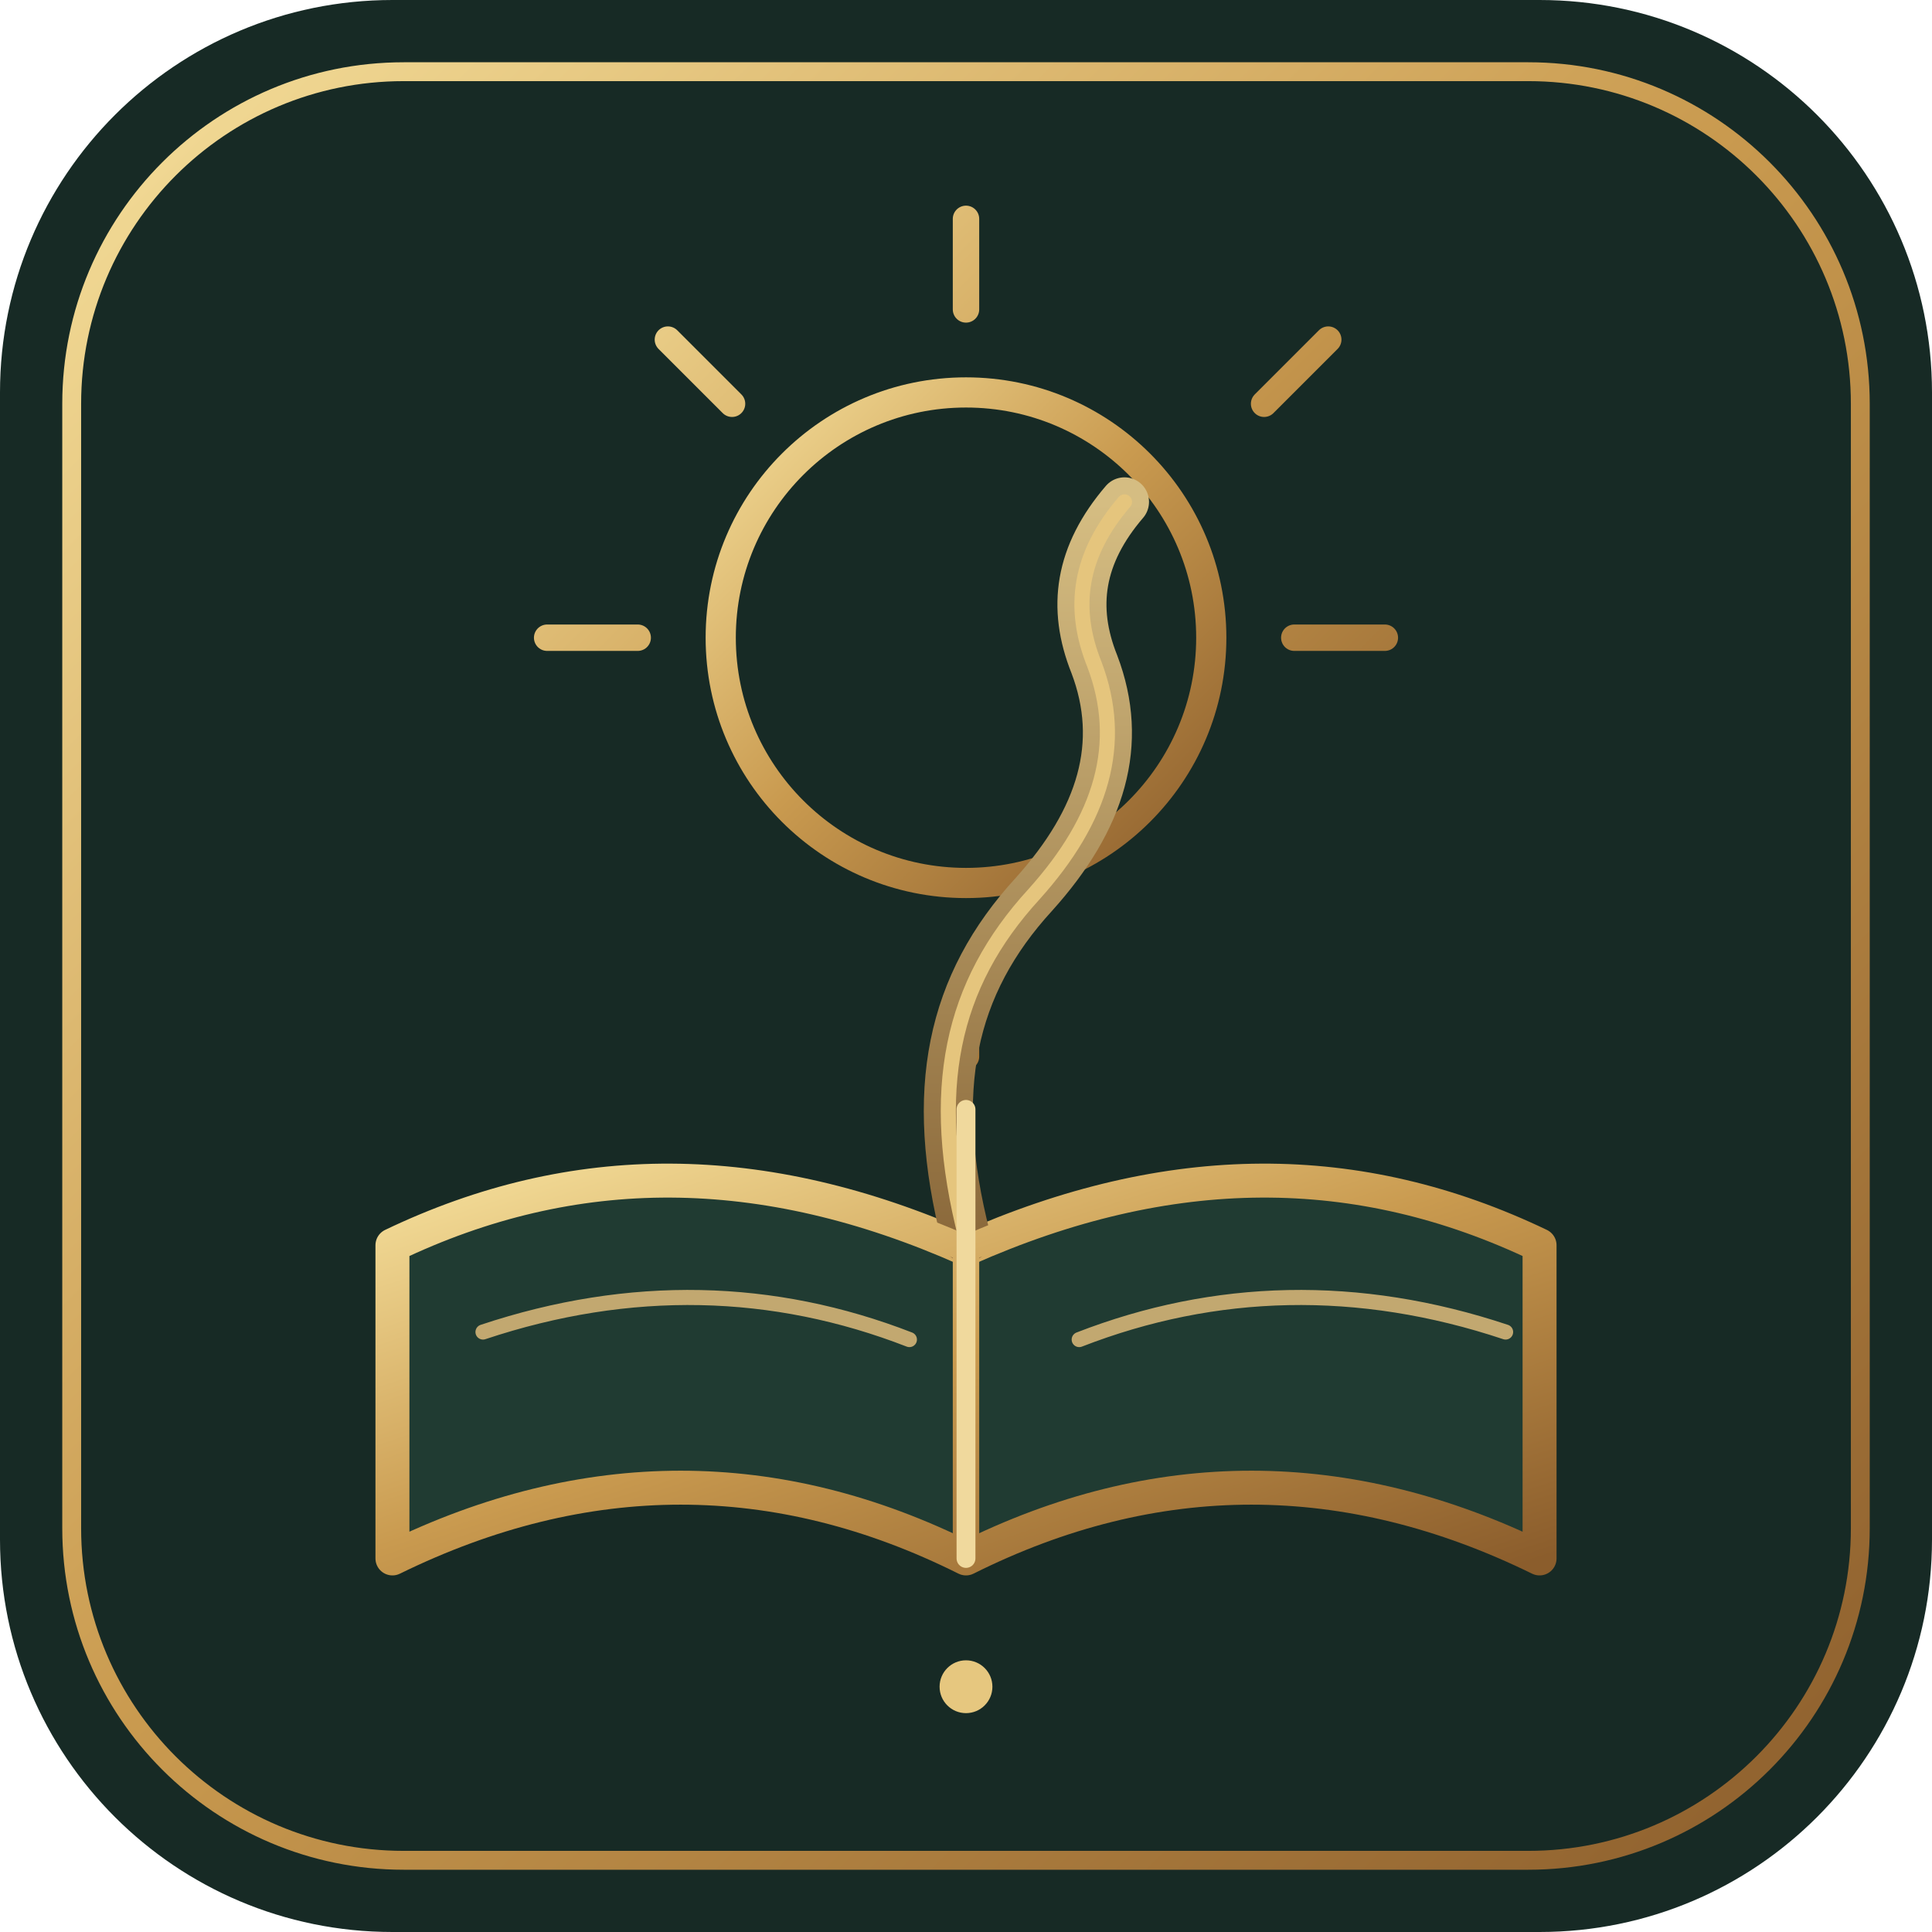
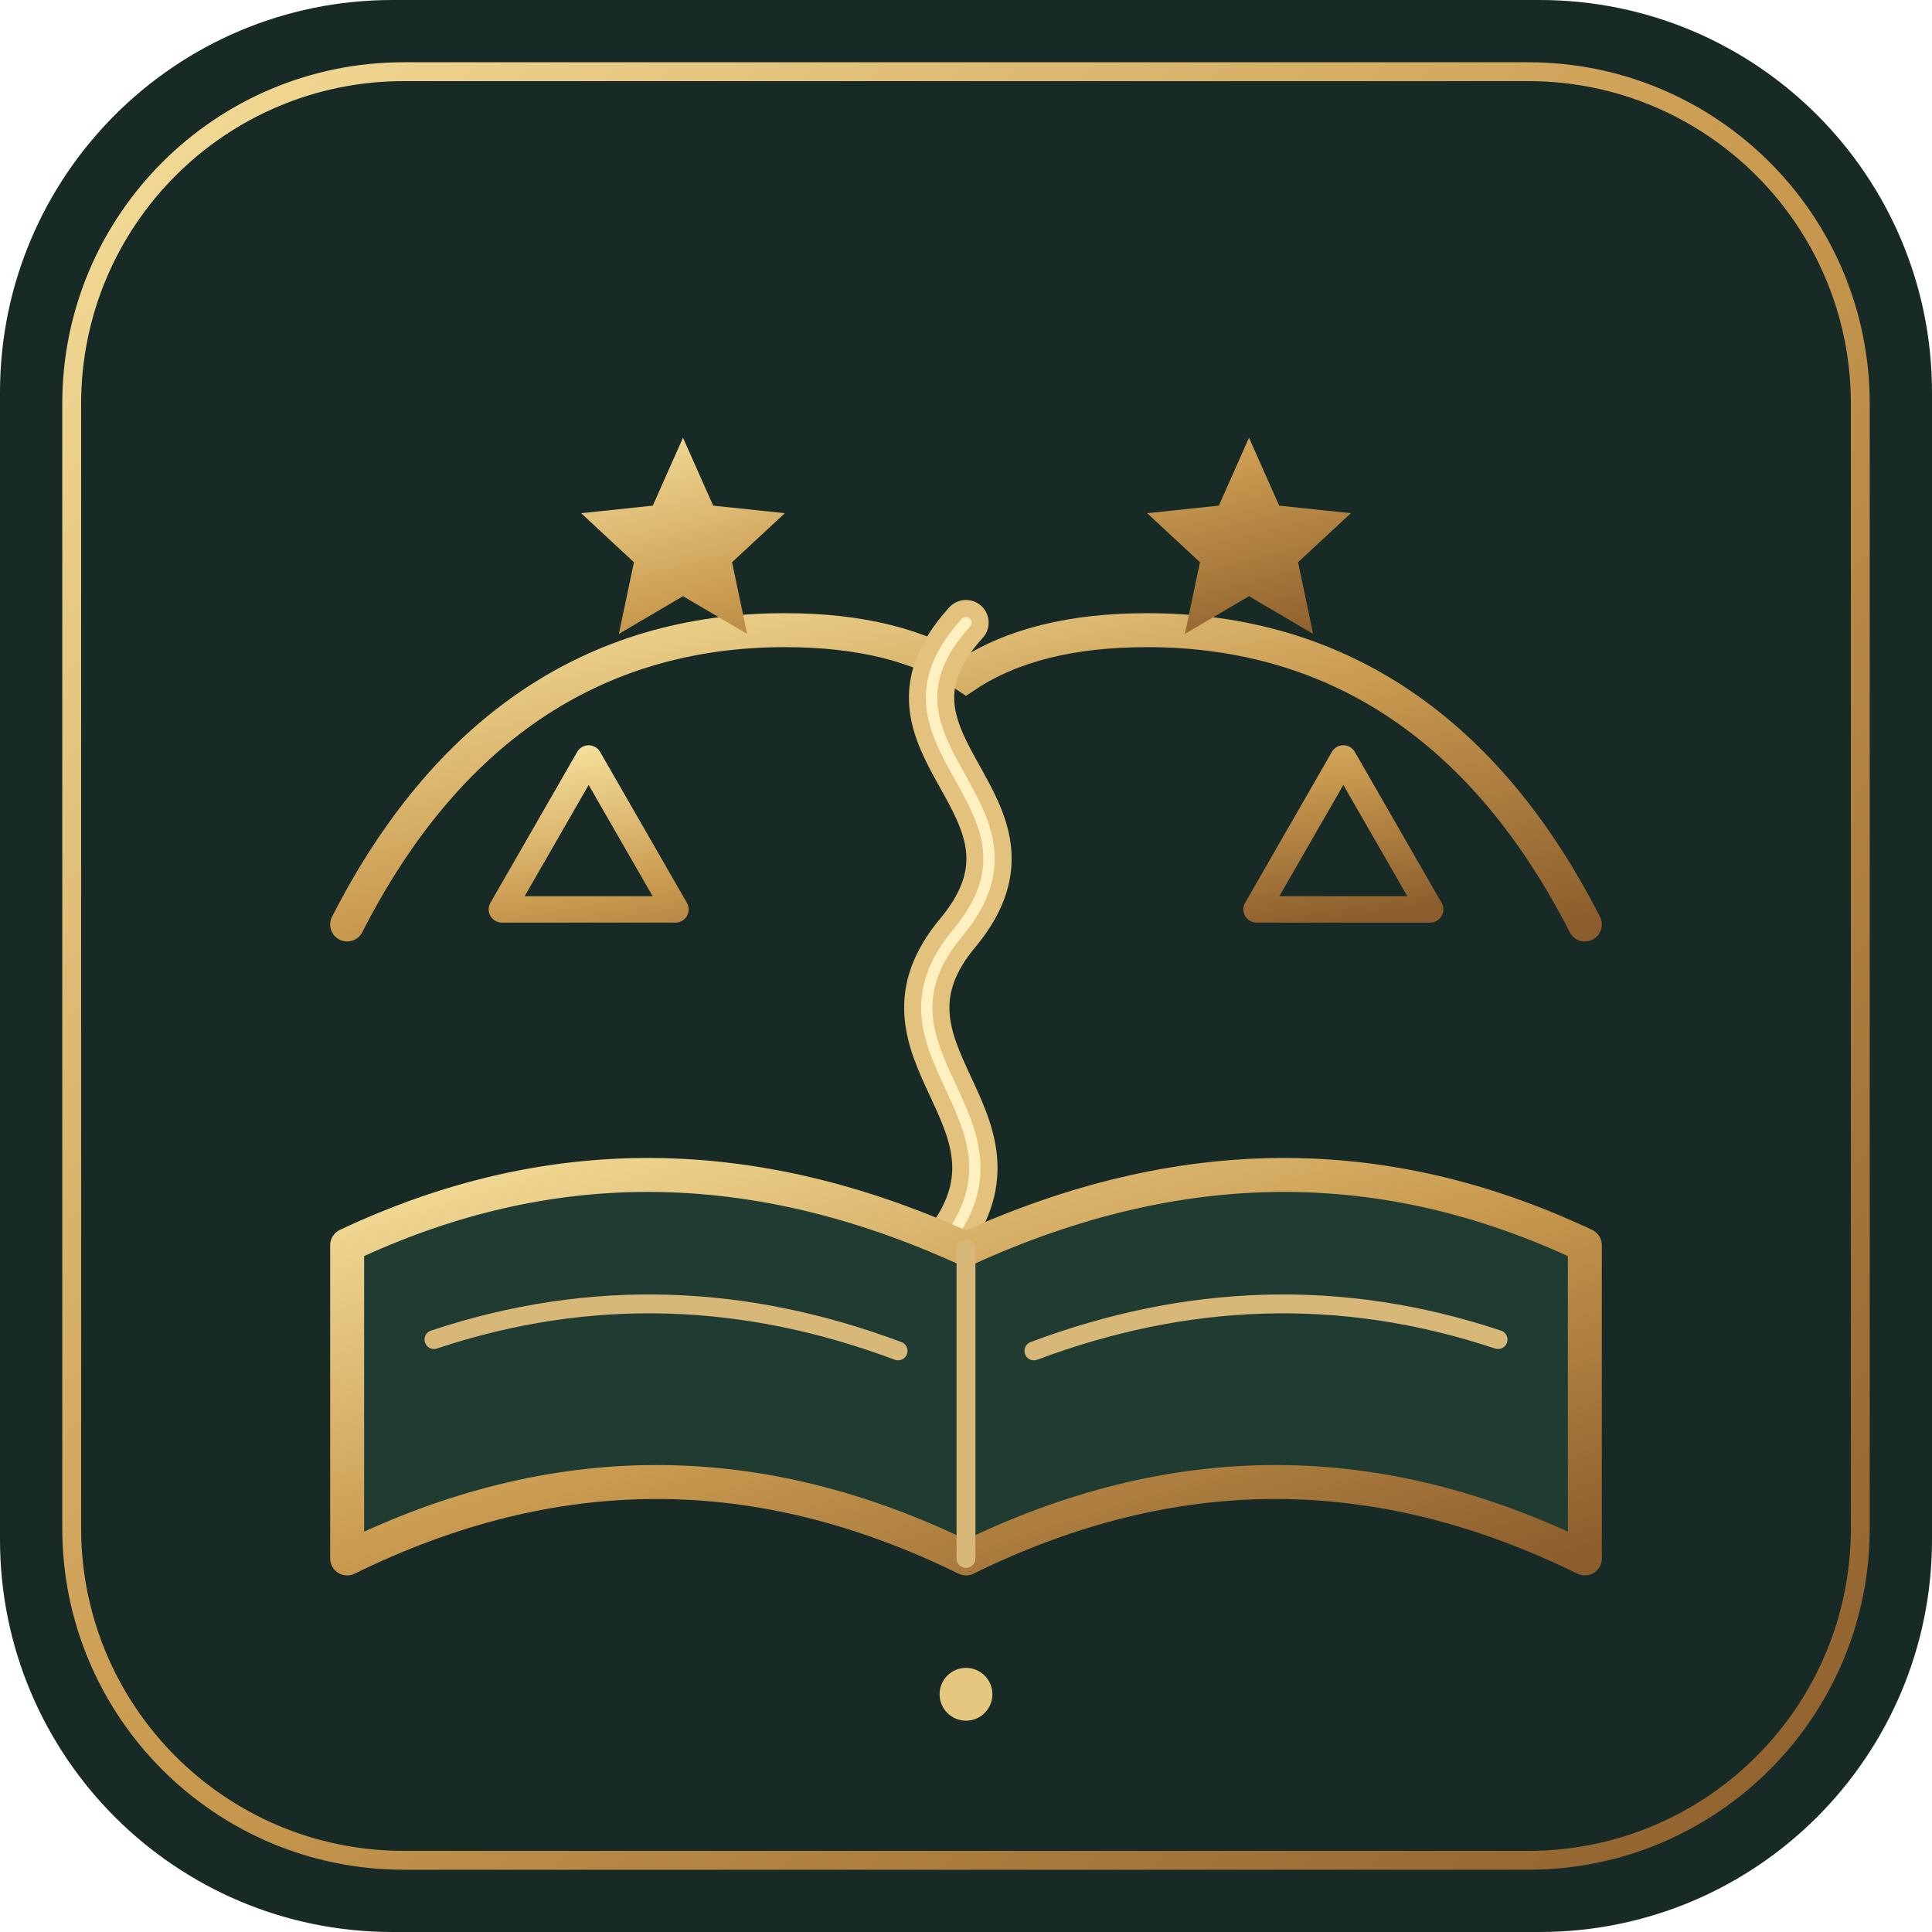
<svg xmlns="http://www.w3.org/2000/svg" viewBox="0 0 512 512">
  <defs>
    <linearGradient id="gold" x1="0" y1="0" x2="1" y2="1">
      <stop stop-color="#f5df9b" />
-       <stop offset=".48" stop-color="#c99a4f" />
+       <stop offset=".5" stop-color="#c99a4f" />
      <stop offset="1" stop-color="#8b5d2c" />
-     </linearGradient>
-     <linearGradient id="river" x1="0" y1="0" x2="0" y2="1">
-       <stop stop-color="#d5bd82" />
-       <stop offset="1" stop-color="#8b693b" />
    </linearGradient>
  </defs>
  <rect width="512" height="512" rx="104" fill="#172a25" />
  <rect x="19" y="19" width="474" height="474" rx="88" fill="none" stroke="url(#gold)" stroke-width="5" />
-   <circle cx="256" cy="169" r="65" fill="none" stroke="url(#gold)" stroke-width="8" />
-   <path d="M256 82v-24M256 280v-17M169 169h-24M367 169h-24M194 107l-17-17M335 107l17-17" stroke="url(#gold)" stroke-width="7" stroke-linecap="round" />
-   <path d="M104 330c48-23 98-23 152 1 54-24 104-24 152-1v83c-51-25-102-25-152 0-50-25-101-25-152 0z" fill="#203b32" stroke="url(#gold)" stroke-width="9" stroke-linejoin="round" />
-   <path d="M256 328c-10-39-4-67 18-91 18-20 24-40 16-61-6-15-4-29 8-43" fill="none" stroke="url(#river)" stroke-width="13" stroke-linecap="round" />
-   <path d="M256 328c-10-39-4-67 18-91 18-20 24-40 16-61-6-15-4-29 8-43" fill="none" stroke="#e5c57d" stroke-width="4" stroke-linecap="round" />
-   <path d="M104 330c48-23 98-23 152 1v82c-50-25-101-25-152 0zM256 331c54-24 104-24 152-1v83c-51-25-102-25-152 0z" fill="none" stroke="url(#gold)" stroke-width="7" stroke-linejoin="round" />
-   <path d="M128 353c39-13 77-12 113 2M399 353c-39-13-77-12-113 2" fill="none" stroke="#d4b477" stroke-width="4" stroke-linecap="round" opacity=".9" />
-   <path d="M256 294v119" stroke="#f0d99d" stroke-width="5" stroke-linecap="round" />
-   <path d="M190 447h132" stroke="url(#gold)" stroke-width="5" stroke-linecap="round" />
-   <circle cx="256" cy="447" r="7" fill="#e6c77f" />
+   <path d="M92 245c26-51 65-78 116-78 20 0 36 4 48 12 12-8 28-12 48-12 51 0 90 27 116 78" fill="none" stroke="url(#gold)" stroke-width="9" stroke-linecap="round" />
+   <path d="M133 241l23-40 23 40zM333 241l23-40 23 40z" fill="none" stroke="url(#gold)" stroke-width="7" stroke-linejoin="round" />
+   <path d="M181 116l8 18 19 2-14 13 4 19-17-10-17 10 4-19-14-13 19-2zM331 116l8 18 19 2-14 13 4 19-17-10-17 10 4-19-14-13 19-2z" fill="url(#gold)" />
+   <path d="M256 165c-30 33 26 48-2 82-27 32 22 49-3 82" fill="none" stroke="#e2c27c" stroke-width="12" stroke-linecap="round" />
+   <path d="M256 165c-30 33 26 48-2 82-27 32 22 49-3 82" fill="none" stroke="#fff0c2" stroke-width="3" stroke-linecap="round" />
+   <path d="M92 330c53-25 107-25 164 1 57-26 111-26 164-1v83c-55-27-109-27-164 0-55-27-109-27-164 0z" fill="#203b32" stroke="url(#gold)" stroke-width="9" stroke-linejoin="round" />
+   <path d="M256 331v82M115 355c42-14 83-12 123 3M397 355c-42-14-83-12-123 3" fill="none" stroke="#d8b878" stroke-width="5" stroke-linecap="round" />
+   <path d="M164 449h184" stroke="url(#gold)" stroke-width="5" stroke-linecap="round" />
+   <circle cx="256" cy="449" r="7" fill="#e6c77f" />
</svg>
